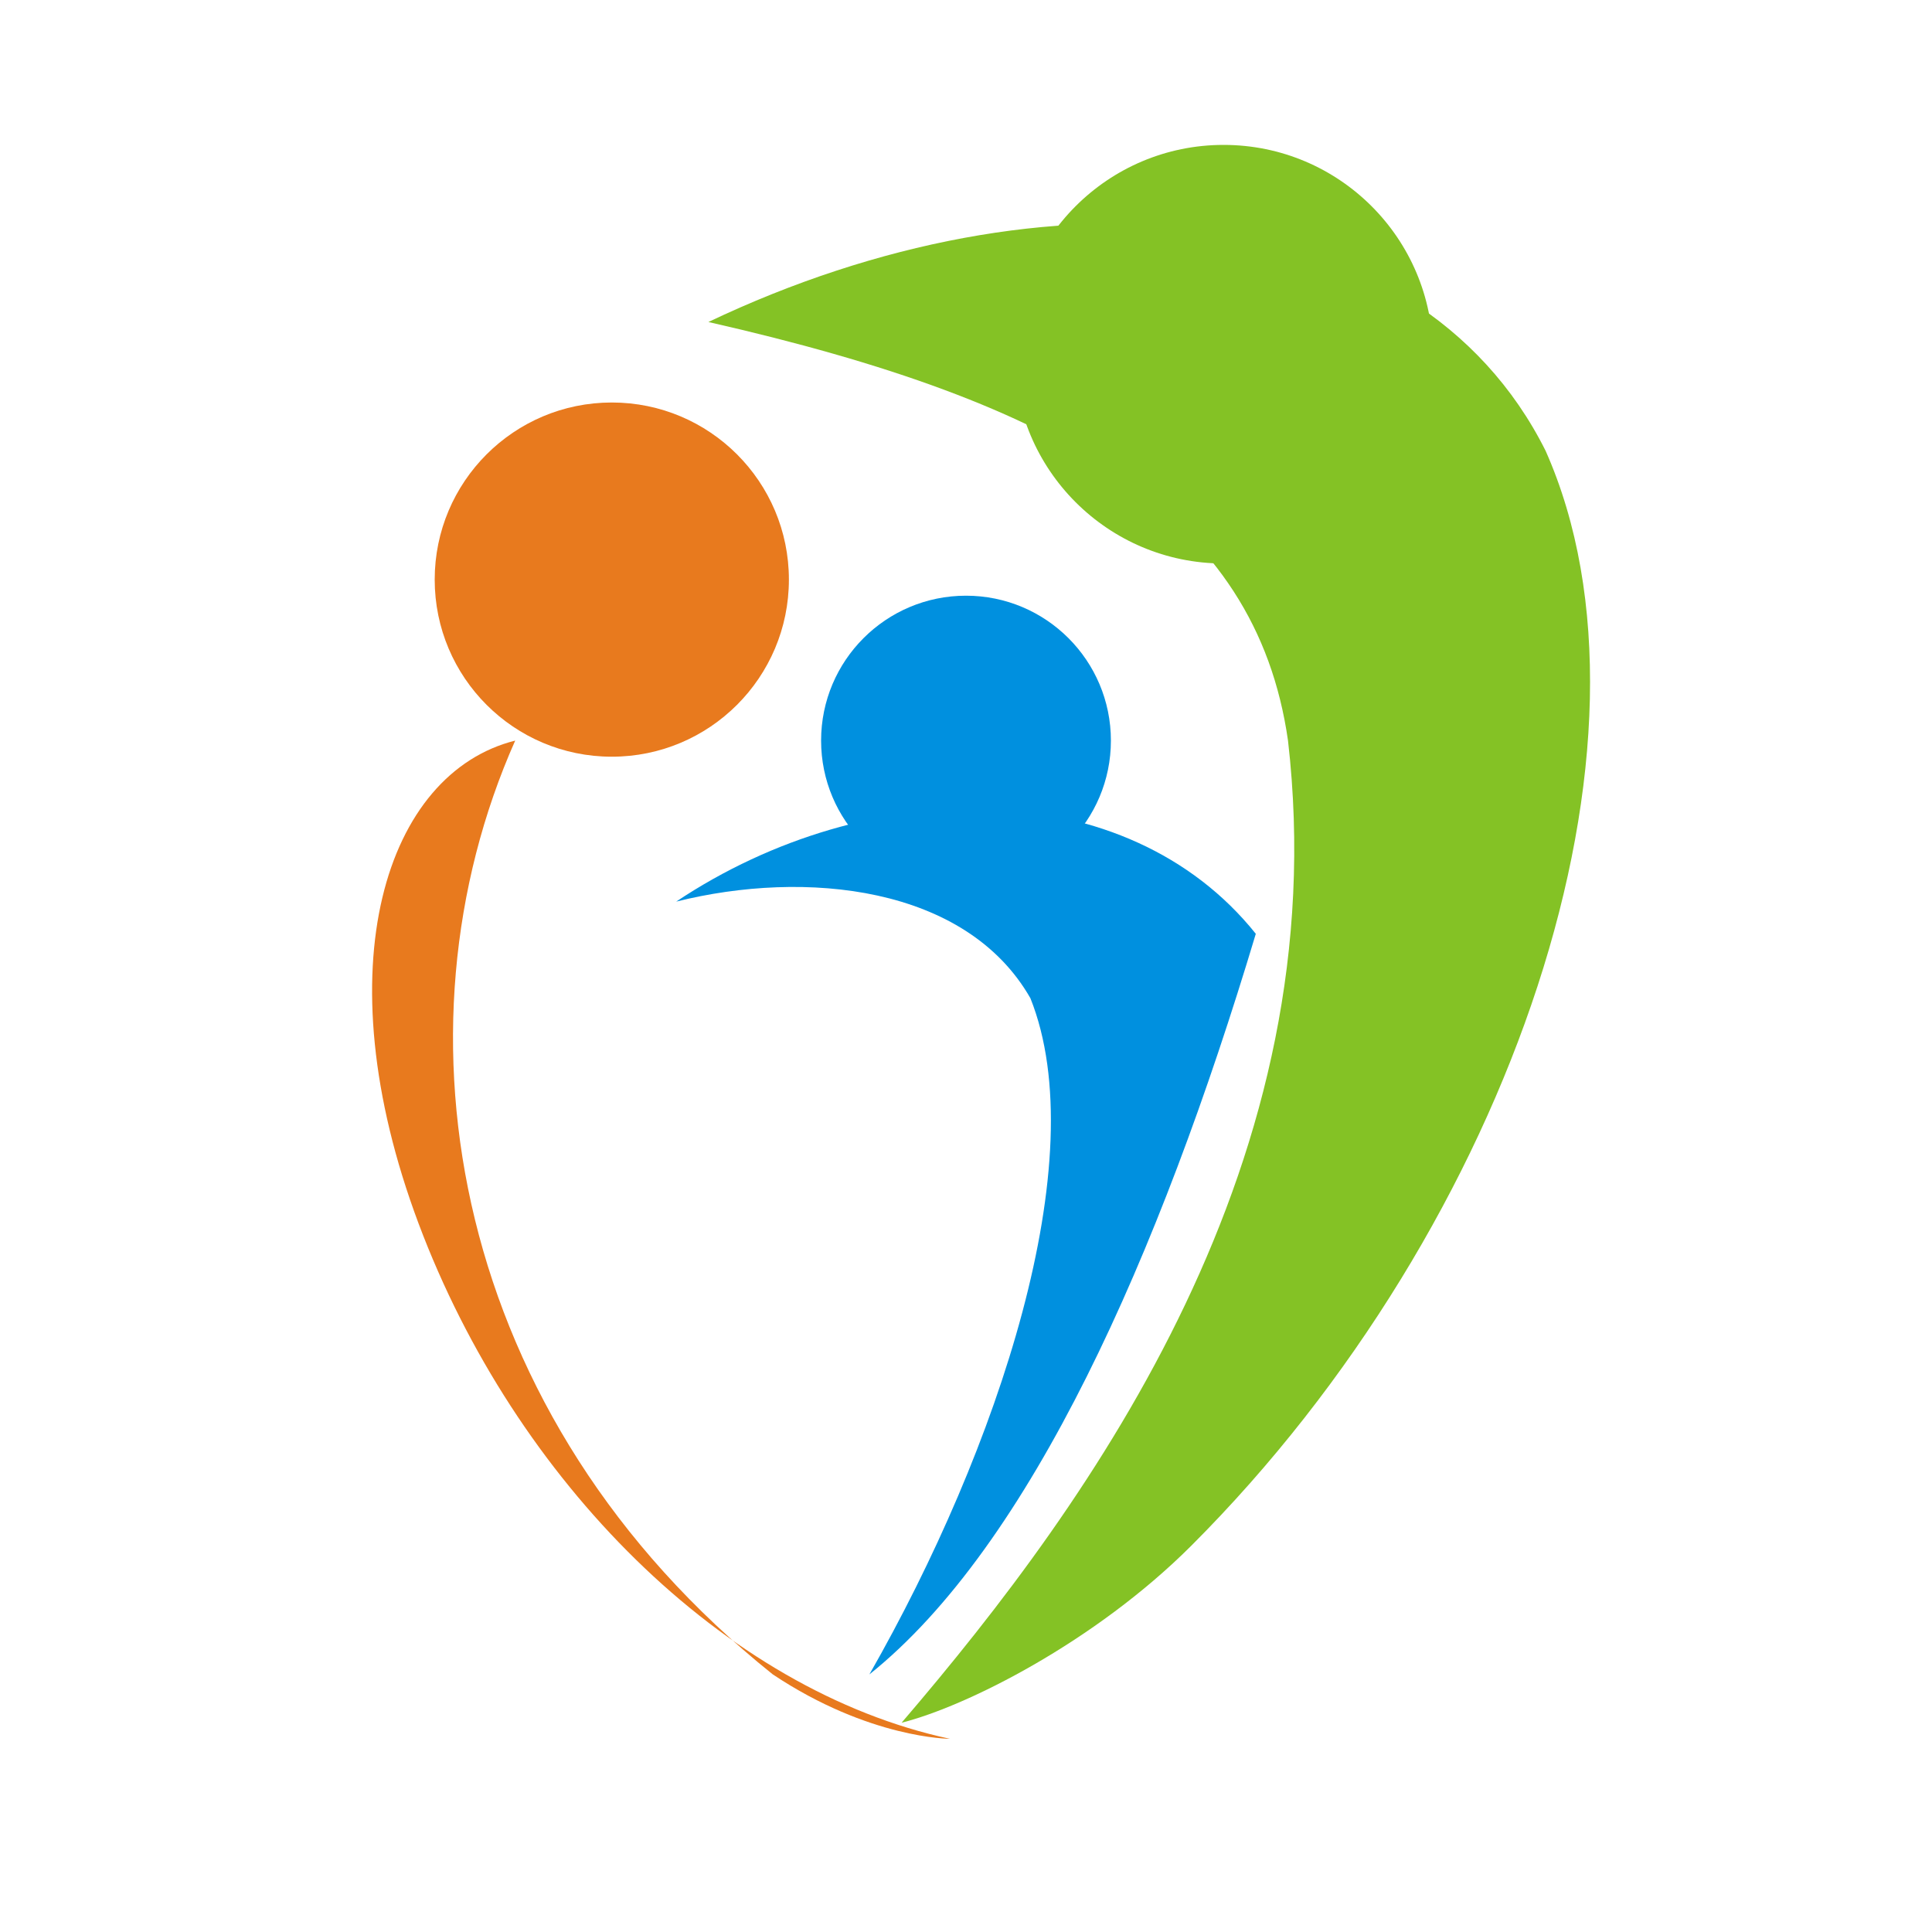
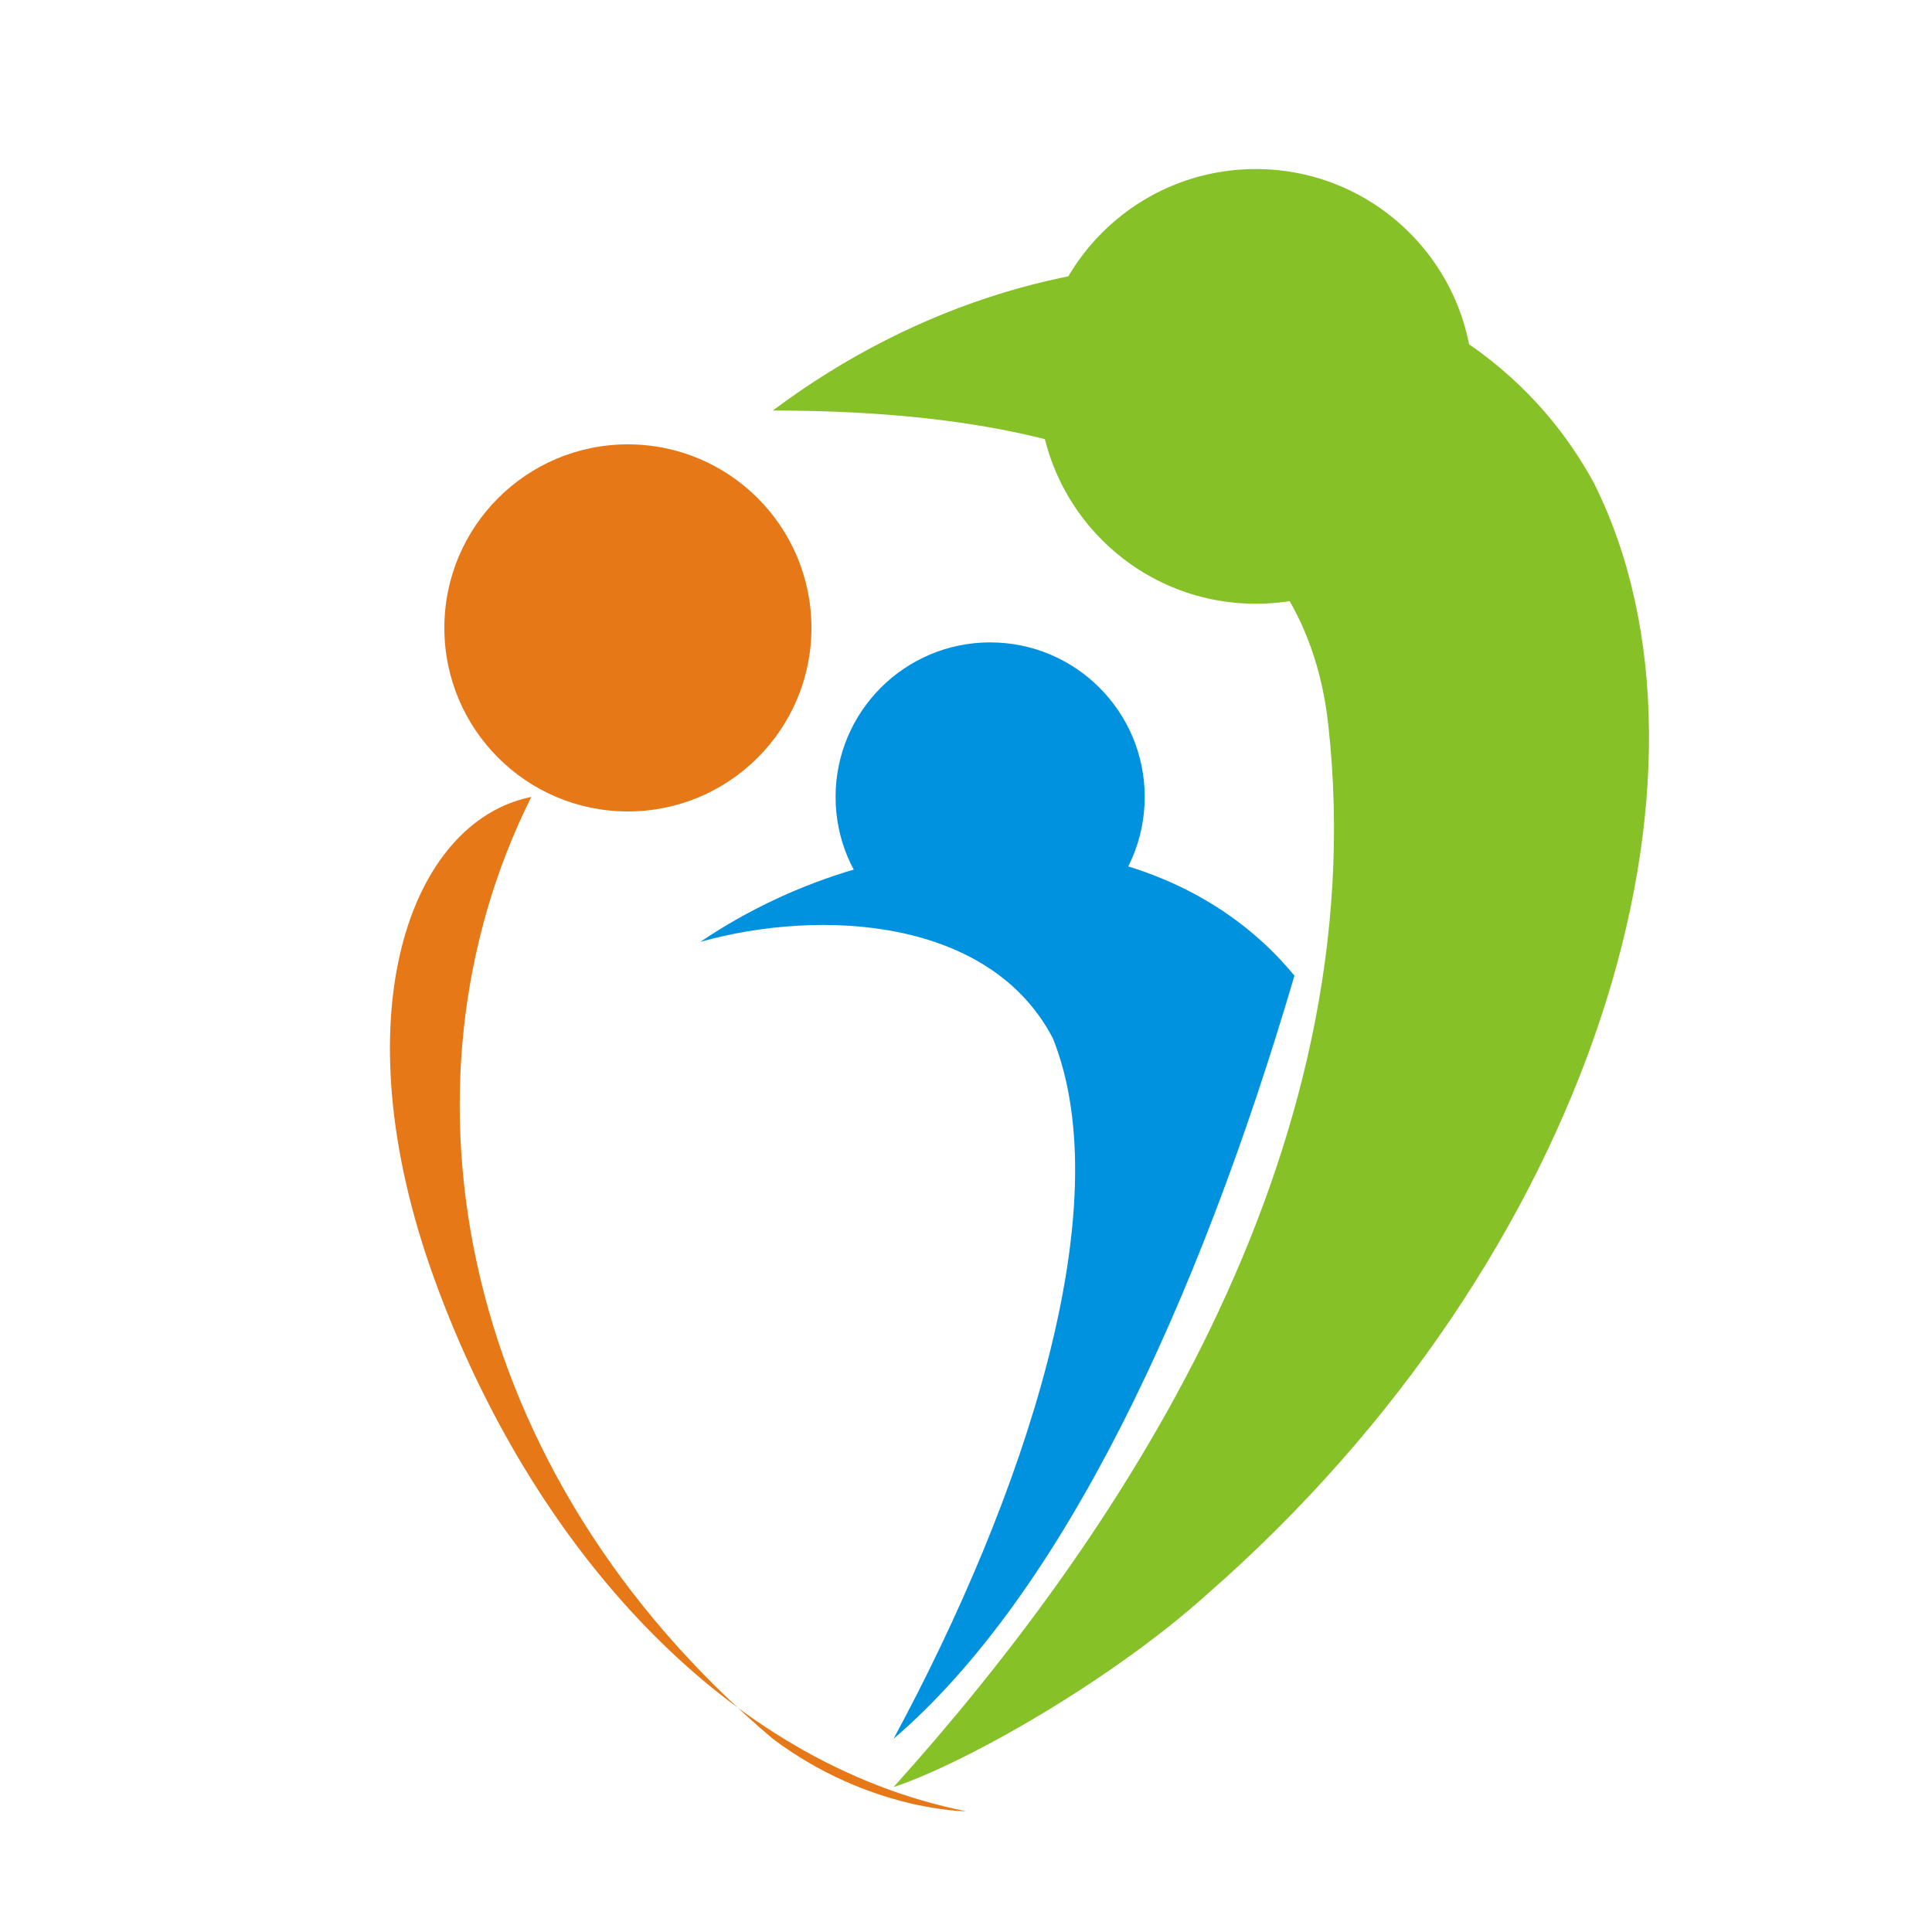
- <svg xmlns="http://www.w3.org/2000/svg" viewBox="0 0 120 120" width="100%" height="100%">
-   <circle cx="76" cy="22" r="13" fill="#84C225" />
-   <path d="M 44 20 C 65 10, 88 12, 96 28 C 104 46, 94 76, 74 96 C 68 102, 60 106, 56 107 C 68 93, 83 72, 80 46 C 78 32, 66 25, 44 20 Z" fill="#84C225" />
-   <circle cx="38" cy="36" r="11" fill="#E87A1E" />
-   <path d="M 32 46 C 24 64, 28 88, 48 104 C 54 108, 59 108, 59 108 C 45 105, 32 92, 26 76 C 20 60, 24 48, 32 46 Z" fill="#E87A1E" />
-   <circle cx="60" cy="46" r="9" fill="#0090DF" />
-   <path d="M 42 56 C 54 48, 70 48, 78 58 C 72 78, 64 96, 54 104 C 62 90, 68 72, 64 62 C 60 55, 50 54, 42 56 Z" fill="#0090DF" />
+ <svg xmlns="http://www.w3.org/2000/svg" viewBox="0 0 400 400" width="400" height="400" fill="none">
+   <circle cx="260" cy="80" r="45" fill="#86C127" />
+   <path d="M 160 85 C 220 40, 300 45, 330 100 C 360 160, 330 260, 250 330 C 230 348, 200 365, 185 370 C 230 320, 285 240, 275 150 C 270 105, 230 85, 160 85 Z" fill="#86C127" />
+   <circle cx="130" cy="130" r="38" fill="#E67817" />
+   <path d="M 110 165 C 80 225, 95 305, 160 360 C 180 375, 200 375, 200 375 C 150 365, 110 320, 90 265 C 70 210, 85 170, 110 165 Z" fill="#E67817" />
+   <circle cx="205" cy="165" r="32" fill="#0092DF" />
+   <path d="M 145 195 C 185 168, 240 168, 268 202 C 248 270, 220 330, 185 360 C 212 310, 232 250, 218 215 C 205 190, 170 188, 145 195 Z" fill="#0092DF" />
</svg>
